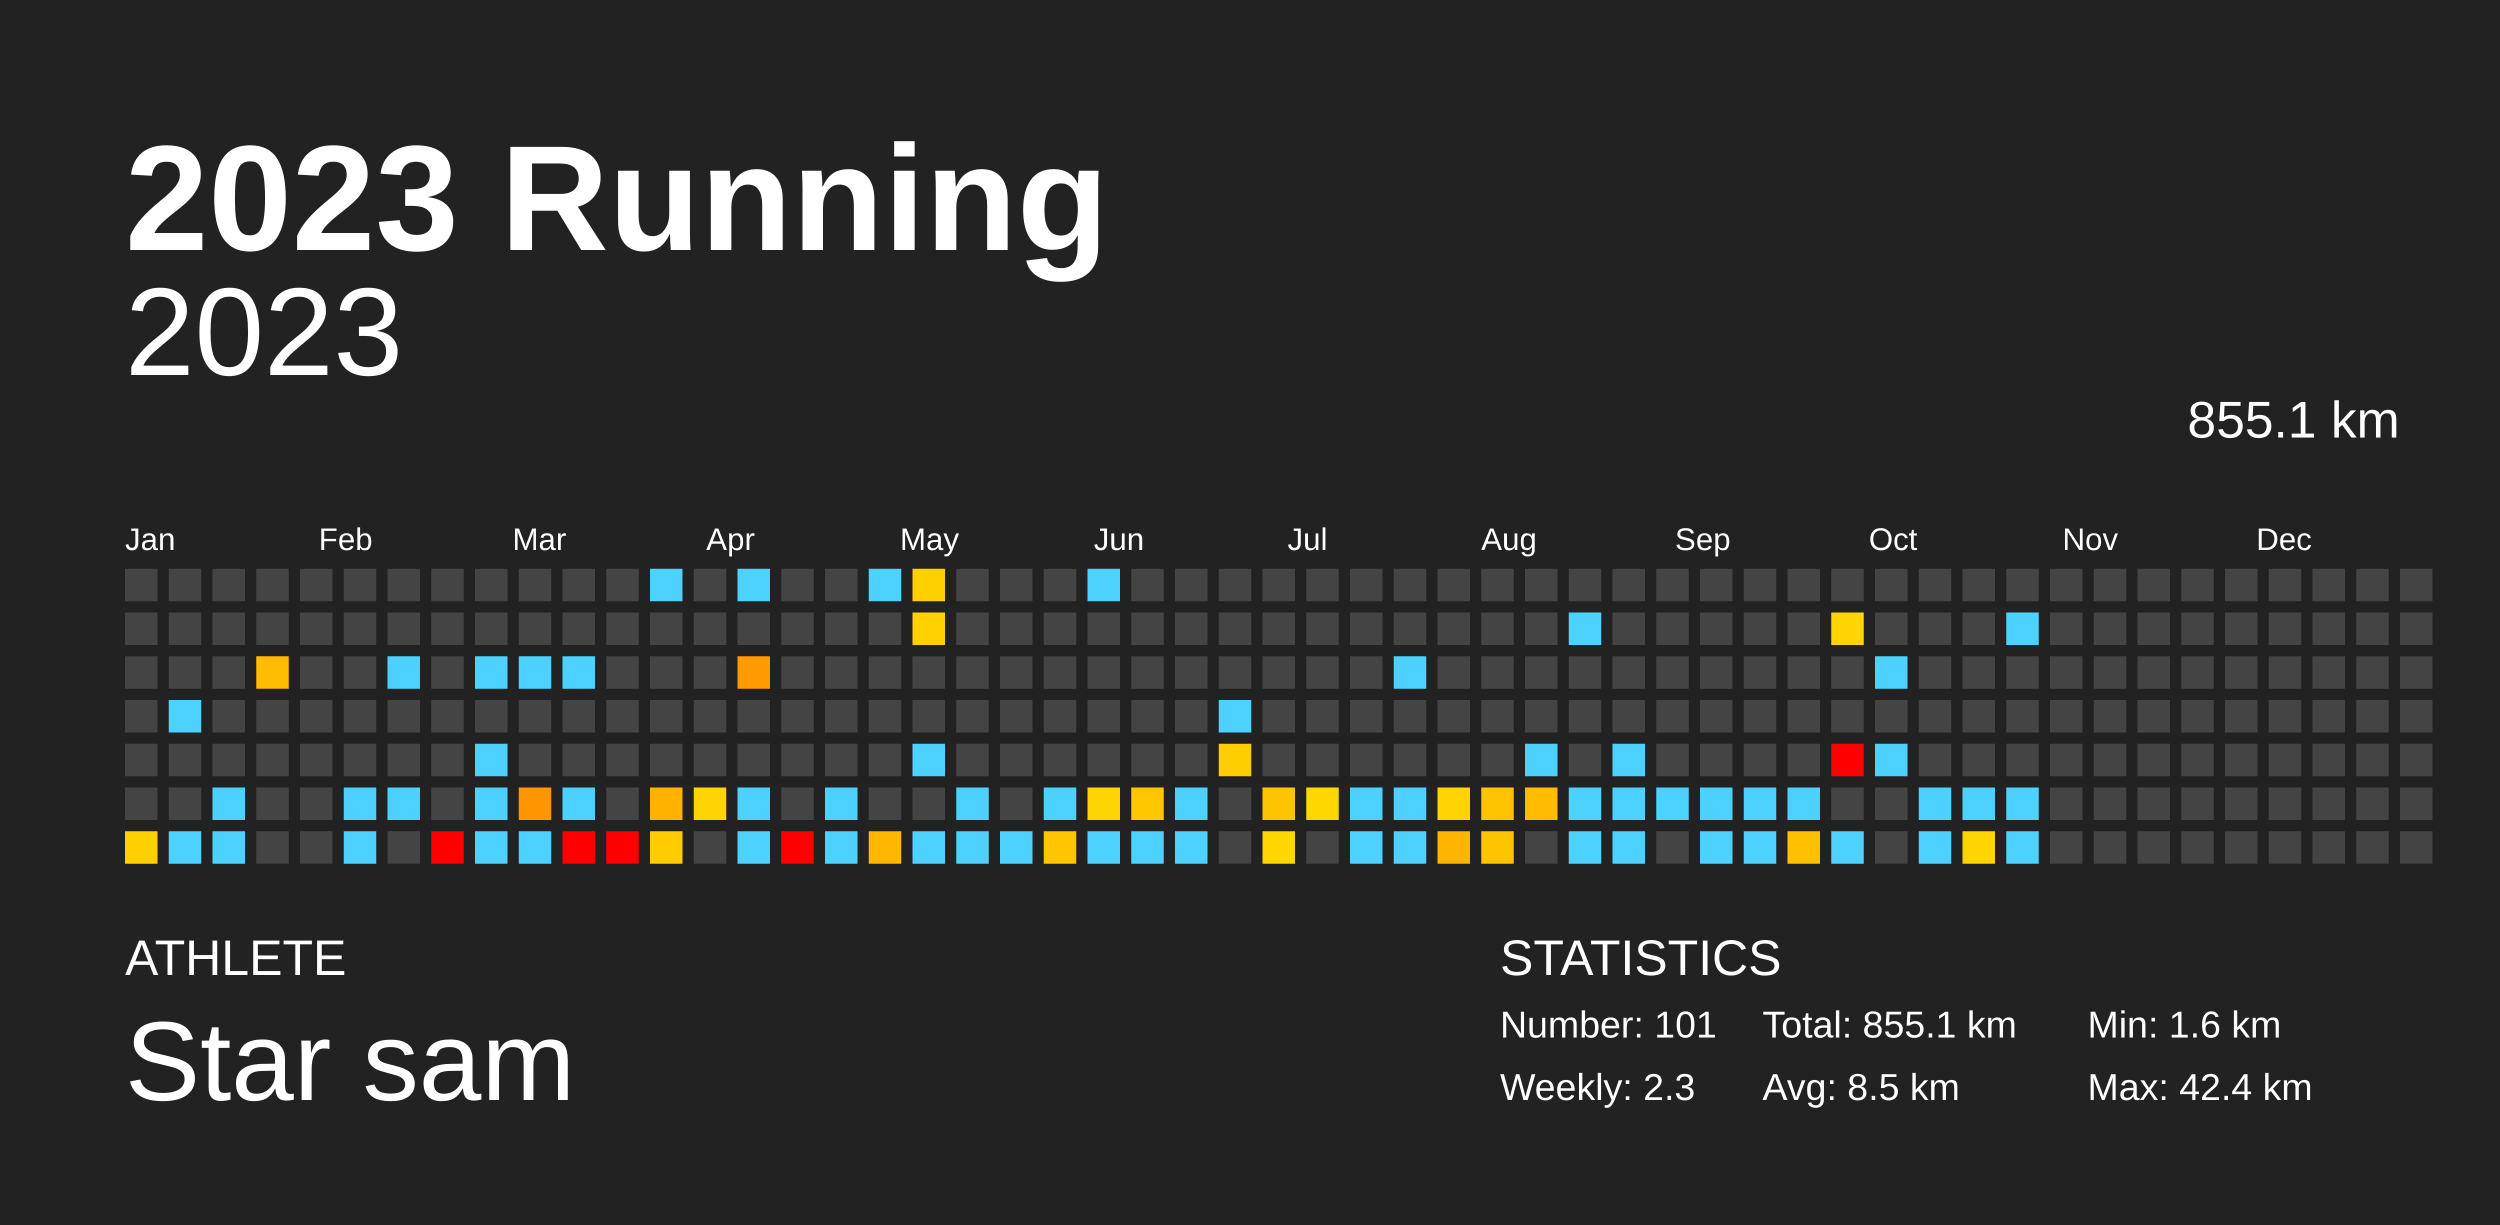
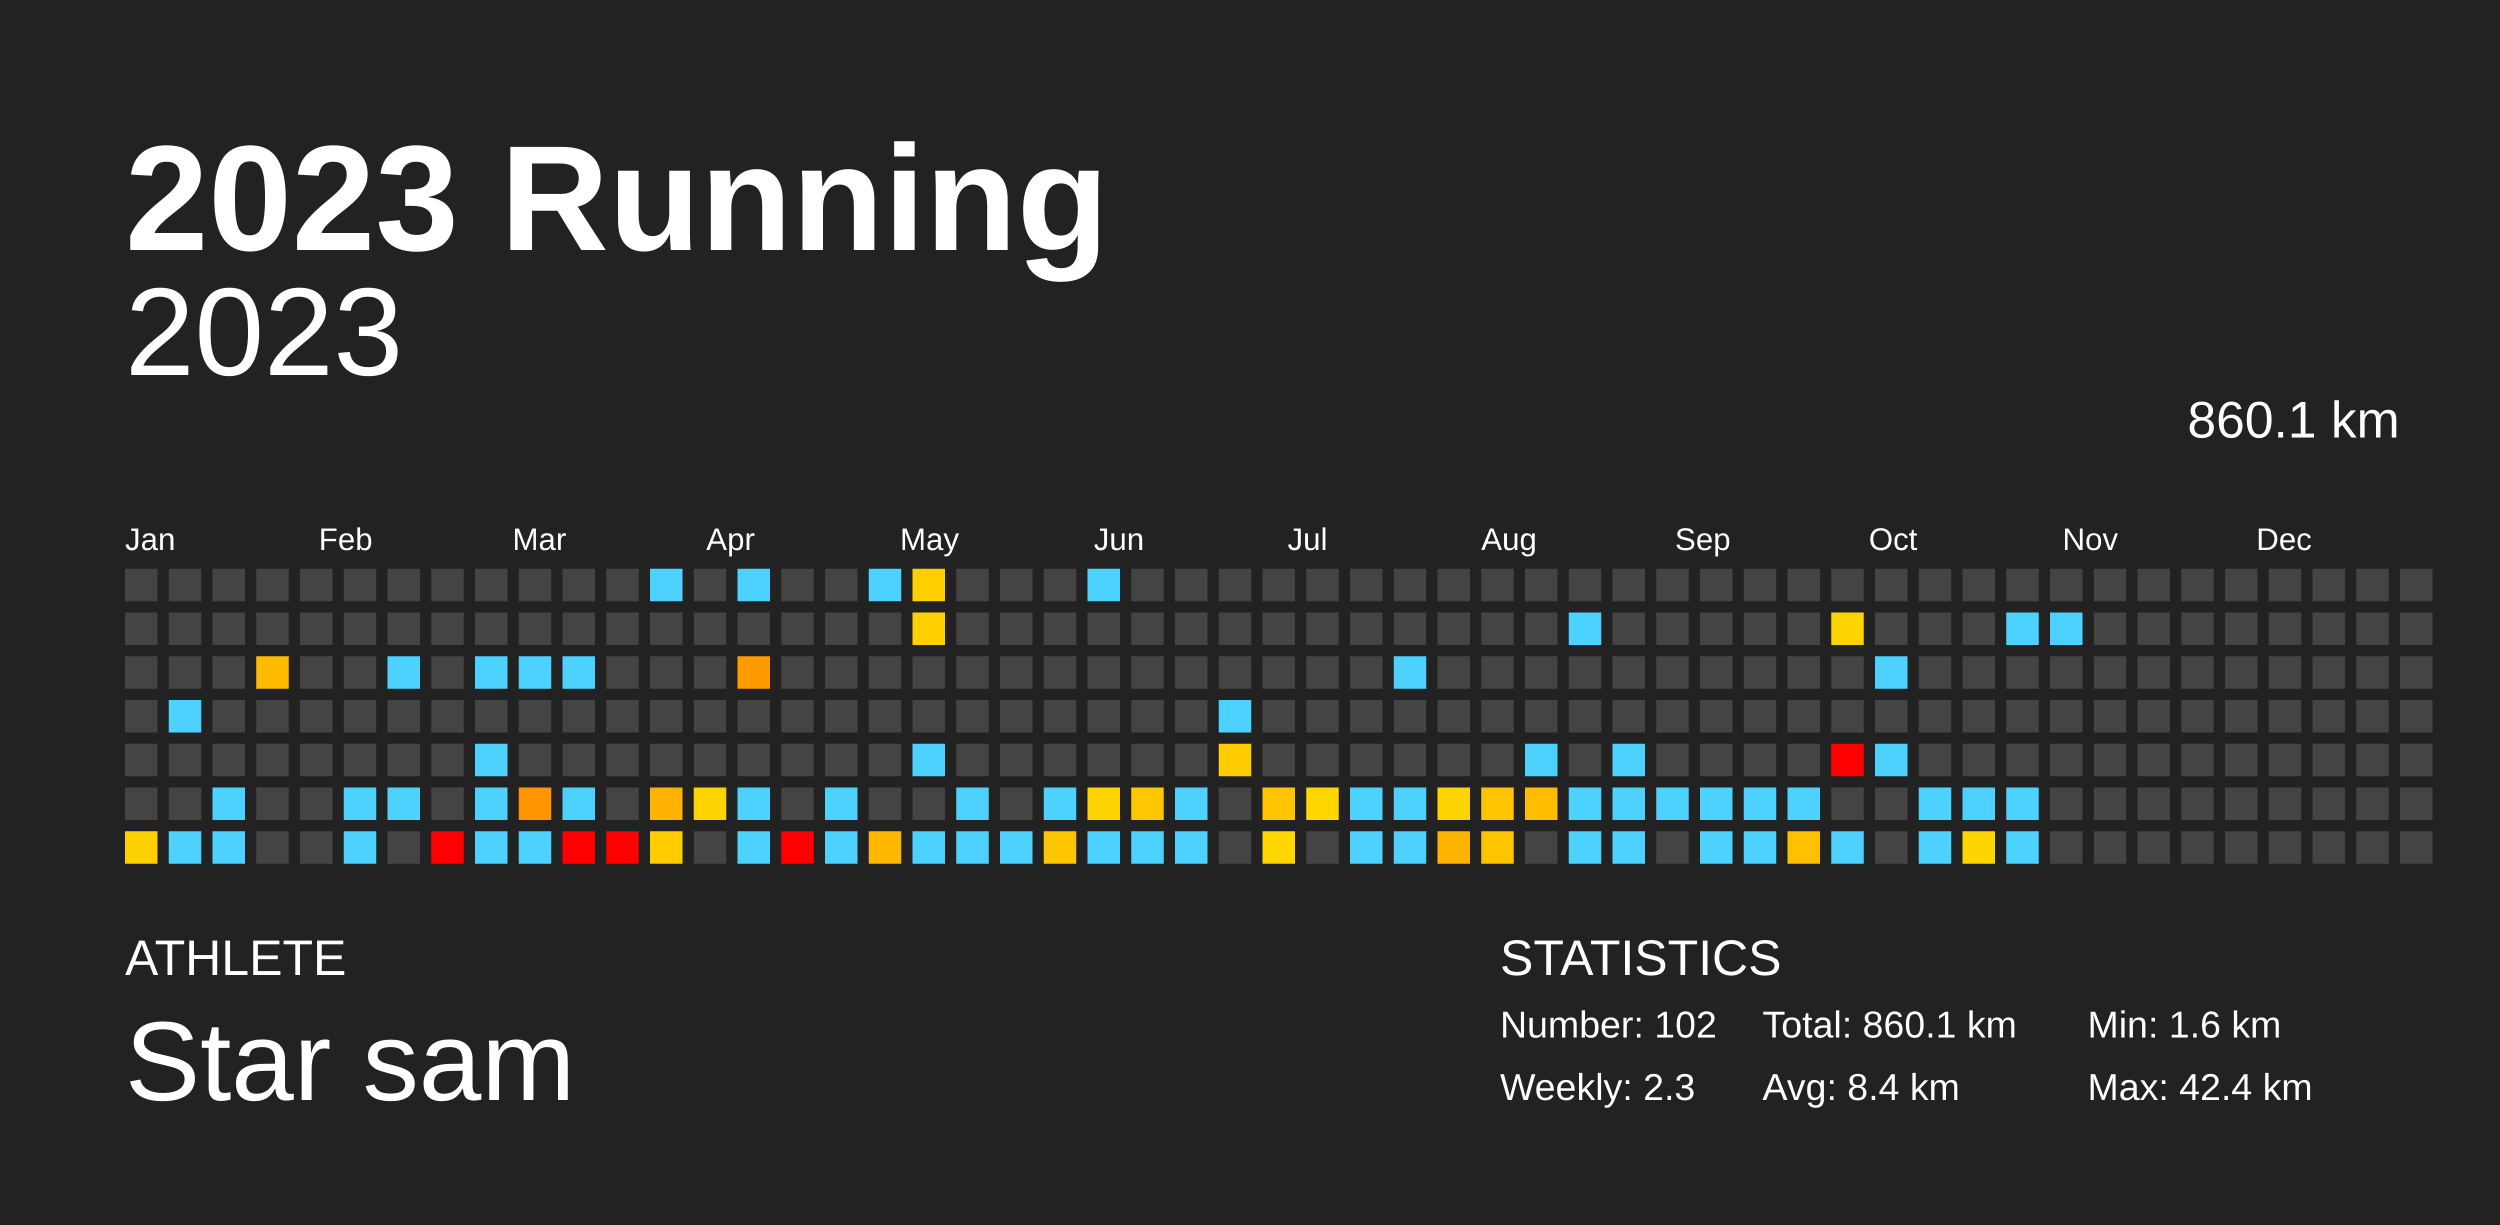
<svg xmlns="http://www.w3.org/2000/svg" baseProfile="full" height="98mm" version="1.1" viewBox="0,0,200,98" width="200mm">
  <defs />
  <rect fill="#222222" height="98" width="200" x="0" y="0" />
  <text fill="#FFFFFF" style="font-size:12px; font-family:Arial; font-weight:bold;" x="10" y="20">2023 Running</text>
  <text fill="#FFFFFF" style="font-size:4px; font-family:Arial" x="10" y="78">ATHLETE</text>
  <text fill="#FFFFFF" style="font-size:9px; font-family:Arial" x="10" y="88">Star sam</text>
  <text fill="#FFFFFF" style="font-size:4px; font-family:Arial" x="120" y="78">STATISTICS</text>
-   <text fill="#FFFFFF" style="font-size:3px; font-family:Arial" x="120" y="83">Number: 101</text>
+   <text fill="#FFFFFF" style="font-size:3px; font-family:Arial" x="120" y="83">Number: 102</text>
  <text fill="#FFFFFF" style="font-size:3px; font-family:Arial" x="120" y="88">Weekly: 2.3</text>
-   <text fill="#FFFFFF" style="font-size:3px; font-family:Arial" x="141" y="83">Total: 855.1 km</text>
-   <text fill="#FFFFFF" style="font-size:3px; font-family:Arial" x="141" y="88">Avg: 8.5 km</text>
+   <text fill="#FFFFFF" style="font-size:3px; font-family:Arial" x="141" y="83">Total: 860.1 km</text>
+   <text fill="#FFFFFF" style="font-size:3px; font-family:Arial" x="141" y="88">Avg: 8.4 km</text>
  <text fill="#FFFFFF" style="font-size:3px; font-family:Arial" x="167" y="83">Min: 1.6 km</text>
  <text fill="#FFFFFF" style="font-size:3px; font-family:Arial" x="167" y="88">Max: 42.4 km</text>
  <text alignment-baseline="hanging" fill="#FFFFFF" style="font-size:10.0px; font-family:Arial;" x="10" y="30">2023</text>
-   <text alignment-baseline="hanging" fill="#FFFFFF" style="font-size:4.125px; font-family:Arial;" x="175" y="35">855.1 km</text>
+   <text alignment-baseline="hanging" fill="#FFFFFF" style="font-size:4.125px; font-family:Arial;" x="175" y="35">860.1 km</text>
  <text fill="#FFFFFF" style="font-size:2.5px; font-family:Arial" x="10.0" y="44">Jan</text>
  <text fill="#FFFFFF" style="font-size:2.5px; font-family:Arial" x="25.5" y="44">Feb</text>
  <text fill="#FFFFFF" style="font-size:2.5px; font-family:Arial" x="41.0" y="44">Mar</text>
  <text fill="#FFFFFF" style="font-size:2.5px; font-family:Arial" x="56.5" y="44">Apr</text>
  <text fill="#FFFFFF" style="font-size:2.5px; font-family:Arial" x="72.0" y="44">May</text>
  <text fill="#FFFFFF" style="font-size:2.5px; font-family:Arial" x="87.5" y="44">Jun</text>
  <text fill="#FFFFFF" style="font-size:2.5px; font-family:Arial" x="103.0" y="44">Jul</text>
  <text fill="#FFFFFF" style="font-size:2.5px; font-family:Arial" x="118.5" y="44">Aug</text>
  <text fill="#FFFFFF" style="font-size:2.5px; font-family:Arial" x="134.0" y="44">Sep</text>
  <text fill="#FFFFFF" style="font-size:2.5px; font-family:Arial" x="149.5" y="44">Oct</text>
  <text fill="#FFFFFF" style="font-size:2.5px; font-family:Arial" x="165.0" y="44">Nov</text>
  <text fill="#FFFFFF" style="font-size:2.5px; font-family:Arial" x="180.5" y="44">Dec</text>
  <rect fill="#444444" height="2.6" width="2.6" x="10.0" y="45.5" />
  <rect fill="#444444" height="2.6" width="2.6" x="10.0" y="49.0" />
  <rect fill="#444444" height="2.6" width="2.6" x="10.0" y="52.5" />
  <rect fill="#444444" height="2.6" width="2.6" x="10.0" y="56.0" />
  <rect fill="#444444" height="2.6" width="2.6" x="10.0" y="59.5" />
  <rect fill="#444444" height="2.6" width="2.6" x="10.0" y="63.0" />
  <rect fill="#ffd000" height="2.6" width="2.6" x="10.0" y="66.5" />
  <rect fill="#444444" height="2.6" width="2.6" x="13.5" y="45.5" />
  <rect fill="#444444" height="2.6" width="2.6" x="13.5" y="49.0" />
  <rect fill="#444444" height="2.6" width="2.6" x="13.5" y="52.5" />
  <rect fill="#4dd2ff" height="2.6" width="2.6" x="13.5" y="56.0" />
  <rect fill="#444444" height="2.6" width="2.6" x="13.5" y="59.5" />
  <rect fill="#444444" height="2.6" width="2.6" x="13.5" y="63.0" />
  <rect fill="#4dd2ff" height="2.6" width="2.6" x="13.5" y="66.5" />
  <rect fill="#444444" height="2.6" width="2.6" x="17.0" y="45.5" />
  <rect fill="#444444" height="2.6" width="2.6" x="17.0" y="49.0" />
  <rect fill="#444444" height="2.6" width="2.6" x="17.0" y="52.5" />
  <rect fill="#444444" height="2.6" width="2.6" x="17.0" y="56.0" />
  <rect fill="#444444" height="2.6" width="2.6" x="17.0" y="59.5" />
  <rect fill="#4dd2ff" height="2.6" width="2.6" x="17.0" y="63.0" />
  <rect fill="#4dd2ff" height="2.6" width="2.6" x="17.0" y="66.5" />
  <rect fill="#444444" height="2.6" width="2.6" x="20.5" y="45.5" />
  <rect fill="#444444" height="2.6" width="2.6" x="20.5" y="49.0" />
  <rect fill="#ffbb00" height="2.6" width="2.6" x="20.5" y="52.5" />
  <rect fill="#444444" height="2.6" width="2.6" x="20.5" y="56.0" />
  <rect fill="#444444" height="2.6" width="2.6" x="20.5" y="59.5" />
  <rect fill="#444444" height="2.6" width="2.6" x="20.5" y="63.0" />
  <rect fill="#444444" height="2.6" width="2.6" x="20.5" y="66.5" />
  <rect fill="#444444" height="2.6" width="2.6" x="24.0" y="45.5" />
  <rect fill="#444444" height="2.6" width="2.6" x="24.0" y="49.0" />
  <rect fill="#444444" height="2.6" width="2.6" x="24.0" y="52.5" />
  <rect fill="#444444" height="2.6" width="2.6" x="24.0" y="56.0" />
  <rect fill="#444444" height="2.6" width="2.6" x="24.0" y="59.5" />
  <rect fill="#444444" height="2.6" width="2.6" x="24.0" y="63.0" />
  <rect fill="#444444" height="2.6" width="2.6" x="24.0" y="66.5" />
  <rect fill="#444444" height="2.6" width="2.6" x="27.5" y="45.5" />
  <rect fill="#444444" height="2.6" width="2.6" x="27.5" y="49.0" />
  <rect fill="#444444" height="2.6" width="2.6" x="27.5" y="52.5" />
  <rect fill="#444444" height="2.6" width="2.6" x="27.5" y="56.0" />
  <rect fill="#444444" height="2.6" width="2.6" x="27.5" y="59.5" />
  <rect fill="#4dd2ff" height="2.6" width="2.6" x="27.5" y="63.0" />
  <rect fill="#4dd2ff" height="2.6" width="2.6" x="27.5" y="66.5" />
  <rect fill="#444444" height="2.6" width="2.6" x="31.0" y="45.5" />
  <rect fill="#444444" height="2.6" width="2.6" x="31.0" y="49.0" />
  <rect fill="#4dd2ff" height="2.6" width="2.6" x="31.0" y="52.5" />
  <rect fill="#444444" height="2.6" width="2.6" x="31.0" y="56.0" />
  <rect fill="#444444" height="2.6" width="2.6" x="31.0" y="59.5" />
  <rect fill="#4dd2ff" height="2.6" width="2.6" x="31.0" y="63.0" />
  <rect fill="#444444" height="2.6" width="2.6" x="31.0" y="66.5" />
  <rect fill="#444444" height="2.6" width="2.6" x="34.5" y="45.5" />
  <rect fill="#444444" height="2.6" width="2.6" x="34.5" y="49.0" />
  <rect fill="#444444" height="2.6" width="2.6" x="34.5" y="52.5" />
  <rect fill="#444444" height="2.6" width="2.6" x="34.5" y="56.0" />
  <rect fill="#444444" height="2.6" width="2.6" x="34.5" y="59.5" />
  <rect fill="#444444" height="2.6" width="2.6" x="34.5" y="63.0" />
  <rect fill="red" height="2.6" width="2.6" x="34.5" y="66.5" />
  <rect fill="#444444" height="2.6" width="2.6" x="38.0" y="45.5" />
  <rect fill="#444444" height="2.6" width="2.6" x="38.0" y="49.0" />
  <rect fill="#4dd2ff" height="2.6" width="2.6" x="38.0" y="52.5" />
  <rect fill="#444444" height="2.6" width="2.6" x="38.0" y="56.0" />
  <rect fill="#4dd2ff" height="2.6" width="2.6" x="38.0" y="59.5" />
  <rect fill="#4dd2ff" height="2.6" width="2.6" x="38.0" y="63.0" />
  <rect fill="#4dd2ff" height="2.6" width="2.6" x="38.0" y="66.5" />
  <rect fill="#444444" height="2.6" width="2.6" x="41.5" y="45.5" />
  <rect fill="#444444" height="2.6" width="2.6" x="41.5" y="49.0" />
  <rect fill="#4dd2ff" height="2.6" width="2.6" x="41.5" y="52.5" />
  <rect fill="#444444" height="2.6" width="2.6" x="41.5" y="56.0" />
  <rect fill="#444444" height="2.6" width="2.6" x="41.5" y="59.5" />
  <rect fill="#ff9500" height="2.6" width="2.6" x="41.5" y="63.0" />
  <rect fill="#4dd2ff" height="2.6" width="2.6" x="41.5" y="66.5" />
  <rect fill="#444444" height="2.6" width="2.6" x="45.0" y="45.5" />
  <rect fill="#444444" height="2.6" width="2.6" x="45.0" y="49.0" />
  <rect fill="#4dd2ff" height="2.6" width="2.6" x="45.0" y="52.5" />
  <rect fill="#444444" height="2.6" width="2.6" x="45.0" y="56.0" />
  <rect fill="#444444" height="2.6" width="2.6" x="45.0" y="59.5" />
  <rect fill="#4dd2ff" height="2.6" width="2.6" x="45.0" y="63.0" />
  <rect fill="red" height="2.6" width="2.6" x="45.0" y="66.5" />
  <rect fill="#444444" height="2.6" width="2.6" x="48.5" y="45.5" />
  <rect fill="#444444" height="2.6" width="2.6" x="48.5" y="49.0" />
  <rect fill="#444444" height="2.6" width="2.6" x="48.5" y="52.5" />
  <rect fill="#444444" height="2.6" width="2.6" x="48.5" y="56.0" />
  <rect fill="#444444" height="2.6" width="2.6" x="48.5" y="59.5" />
  <rect fill="#444444" height="2.6" width="2.6" x="48.5" y="63.0" />
  <rect fill="red" height="2.6" width="2.6" x="48.5" y="66.5" />
  <rect fill="#4dd2ff" height="2.6" width="2.6" x="52.0" y="45.5" />
  <rect fill="#444444" height="2.6" width="2.6" x="52.0" y="49.0" />
  <rect fill="#444444" height="2.6" width="2.6" x="52.0" y="52.5" />
  <rect fill="#444444" height="2.6" width="2.6" x="52.0" y="56.0" />
  <rect fill="#444444" height="2.6" width="2.6" x="52.0" y="59.5" />
  <rect fill="#ffb200" height="2.6" width="2.6" x="52.0" y="63.0" />
  <rect fill="#ffcc00" height="2.6" width="2.6" x="52.0" y="66.5" />
  <rect fill="#444444" height="2.6" width="2.6" x="55.5" y="45.5" />
  <rect fill="#444444" height="2.6" width="2.6" x="55.5" y="49.0" />
  <rect fill="#444444" height="2.6" width="2.6" x="55.5" y="52.5" />
  <rect fill="#444444" height="2.6" width="2.6" x="55.5" y="56.0" />
  <rect fill="#444444" height="2.6" width="2.6" x="55.5" y="59.5" />
  <rect fill="#ffd400" height="2.6" width="2.6" x="55.5" y="63.0" />
  <rect fill="#444444" height="2.6" width="2.6" x="55.5" y="66.5" />
  <rect fill="#4dd2ff" height="2.6" width="2.6" x="59.0" y="45.5" />
  <rect fill="#444444" height="2.6" width="2.6" x="59.0" y="49.0" />
  <rect fill="#ff9a00" height="2.6" width="2.6" x="59.0" y="52.5" />
  <rect fill="#444444" height="2.6" width="2.6" x="59.0" y="56.0" />
  <rect fill="#444444" height="2.6" width="2.6" x="59.0" y="59.5" />
  <rect fill="#4dd2ff" height="2.6" width="2.6" x="59.0" y="63.0" />
  <rect fill="#4dd2ff" height="2.6" width="2.6" x="59.0" y="66.5" />
  <rect fill="#444444" height="2.6" width="2.6" x="62.5" y="45.5" />
  <rect fill="#444444" height="2.6" width="2.6" x="62.5" y="49.0" />
  <rect fill="#444444" height="2.6" width="2.6" x="62.5" y="52.5" />
  <rect fill="#444444" height="2.6" width="2.6" x="62.5" y="56.0" />
  <rect fill="#444444" height="2.6" width="2.6" x="62.5" y="59.5" />
  <rect fill="#444444" height="2.6" width="2.6" x="62.5" y="63.0" />
  <rect fill="red" height="2.6" width="2.6" x="62.5" y="66.5" />
  <rect fill="#444444" height="2.6" width="2.6" x="66.0" y="45.5" />
  <rect fill="#444444" height="2.6" width="2.6" x="66.0" y="49.0" />
  <rect fill="#444444" height="2.6" width="2.6" x="66.0" y="52.5" />
  <rect fill="#444444" height="2.6" width="2.6" x="66.0" y="56.0" />
  <rect fill="#444444" height="2.6" width="2.6" x="66.0" y="59.5" />
  <rect fill="#4dd2ff" height="2.6" width="2.6" x="66.0" y="63.0" />
  <rect fill="#4dd2ff" height="2.6" width="2.6" x="66.0" y="66.5" />
  <rect fill="#4dd2ff" height="2.6" width="2.6" x="69.5" y="45.5" />
  <rect fill="#444444" height="2.6" width="2.6" x="69.5" y="49.0" />
  <rect fill="#444444" height="2.6" width="2.6" x="69.5" y="52.5" />
  <rect fill="#444444" height="2.6" width="2.6" x="69.5" y="56.0" />
  <rect fill="#444444" height="2.6" width="2.6" x="69.5" y="59.5" />
  <rect fill="#444444" height="2.6" width="2.6" x="69.5" y="63.0" />
  <rect fill="#ffb700" height="2.6" width="2.6" x="69.5" y="66.5" />
  <rect fill="#ffd000" height="2.6" width="2.6" x="73.0" y="45.5" />
  <rect fill="#ffd100" height="2.6" width="2.6" x="73.0" y="49.0" />
  <rect fill="#444444" height="2.6" width="2.6" x="73.0" y="52.5" />
  <rect fill="#444444" height="2.6" width="2.6" x="73.0" y="56.0" />
  <rect fill="#4dd2ff" height="2.6" width="2.6" x="73.0" y="59.5" />
  <rect fill="#444444" height="2.6" width="2.6" x="73.0" y="63.0" />
  <rect fill="#4dd2ff" height="2.6" width="2.6" x="73.0" y="66.5" />
  <rect fill="#444444" height="2.6" width="2.6" x="76.5" y="45.5" />
  <rect fill="#444444" height="2.6" width="2.6" x="76.5" y="49.0" />
  <rect fill="#444444" height="2.6" width="2.6" x="76.5" y="52.5" />
  <rect fill="#444444" height="2.6" width="2.6" x="76.5" y="56.0" />
  <rect fill="#444444" height="2.6" width="2.6" x="76.5" y="59.5" />
  <rect fill="#4dd2ff" height="2.6" width="2.6" x="76.5" y="63.0" />
  <rect fill="#4dd2ff" height="2.6" width="2.6" x="76.5" y="66.5" />
  <rect fill="#444444" height="2.6" width="2.6" x="80.0" y="45.5" />
  <rect fill="#444444" height="2.6" width="2.6" x="80.0" y="49.0" />
  <rect fill="#444444" height="2.6" width="2.6" x="80.0" y="52.5" />
  <rect fill="#444444" height="2.6" width="2.6" x="80.0" y="56.0" />
  <rect fill="#444444" height="2.6" width="2.6" x="80.0" y="59.5" />
  <rect fill="#444444" height="2.6" width="2.6" x="80.0" y="63.0" />
  <rect fill="#4dd2ff" height="2.6" width="2.6" x="80.0" y="66.5" />
  <rect fill="#444444" height="2.6" width="2.6" x="83.5" y="45.5" />
  <rect fill="#444444" height="2.6" width="2.6" x="83.5" y="49.0" />
  <rect fill="#444444" height="2.6" width="2.6" x="83.5" y="52.5" />
  <rect fill="#444444" height="2.6" width="2.6" x="83.5" y="56.0" />
  <rect fill="#444444" height="2.6" width="2.6" x="83.5" y="59.5" />
  <rect fill="#4dd2ff" height="2.6" width="2.6" x="83.5" y="63.0" />
  <rect fill="#ffc600" height="2.6" width="2.6" x="83.5" y="66.5" />
  <rect fill="#4dd2ff" height="2.6" width="2.6" x="87.0" y="45.5" />
  <rect fill="#444444" height="2.6" width="2.6" x="87.0" y="49.0" />
  <rect fill="#444444" height="2.6" width="2.6" x="87.0" y="52.5" />
  <rect fill="#444444" height="2.6" width="2.6" x="87.0" y="56.0" />
  <rect fill="#444444" height="2.6" width="2.6" x="87.0" y="59.5" />
  <rect fill="#ffd400" height="2.6" width="2.6" x="87.0" y="63.0" />
  <rect fill="#4dd2ff" height="2.6" width="2.6" x="87.0" y="66.5" />
  <rect fill="#444444" height="2.6" width="2.6" x="90.5" y="45.5" />
  <rect fill="#444444" height="2.6" width="2.6" x="90.5" y="49.0" />
  <rect fill="#444444" height="2.6" width="2.6" x="90.5" y="52.5" />
  <rect fill="#444444" height="2.6" width="2.6" x="90.5" y="56.0" />
  <rect fill="#444444" height="2.6" width="2.6" x="90.5" y="59.5" />
  <rect fill="#ffc700" height="2.6" width="2.6" x="90.5" y="63.0" />
  <rect fill="#4dd2ff" height="2.6" width="2.6" x="90.5" y="66.5" />
  <rect fill="#444444" height="2.6" width="2.6" x="94.0" y="45.5" />
  <rect fill="#444444" height="2.6" width="2.6" x="94.0" y="49.0" />
  <rect fill="#444444" height="2.6" width="2.6" x="94.0" y="52.5" />
  <rect fill="#444444" height="2.6" width="2.6" x="94.0" y="56.0" />
  <rect fill="#444444" height="2.6" width="2.6" x="94.0" y="59.5" />
  <rect fill="#4dd2ff" height="2.6" width="2.6" x="94.0" y="63.0" />
  <rect fill="#4dd2ff" height="2.6" width="2.6" x="94.0" y="66.5" />
  <rect fill="#444444" height="2.6" width="2.6" x="97.5" y="45.5" />
  <rect fill="#444444" height="2.6" width="2.6" x="97.5" y="49.0" />
  <rect fill="#444444" height="2.6" width="2.6" x="97.5" y="52.5" />
  <rect fill="#4dd2ff" height="2.6" width="2.6" x="97.5" y="56.0" />
  <rect fill="#ffcd00" height="2.6" width="2.6" x="97.5" y="59.5" />
  <rect fill="#444444" height="2.6" width="2.6" x="97.5" y="63.0" />
  <rect fill="#444444" height="2.6" width="2.6" x="97.5" y="66.5" />
  <rect fill="#444444" height="2.6" width="2.6" x="101.0" y="45.5" />
  <rect fill="#444444" height="2.6" width="2.6" x="101.0" y="49.0" />
  <rect fill="#444444" height="2.6" width="2.6" x="101.0" y="52.5" />
  <rect fill="#444444" height="2.6" width="2.6" x="101.0" y="56.0" />
  <rect fill="#444444" height="2.6" width="2.6" x="101.0" y="59.5" />
  <rect fill="#ffc400" height="2.6" width="2.6" x="101.0" y="63.0" />
  <rect fill="#ffd600" height="2.6" width="2.6" x="101.0" y="66.5" />
  <rect fill="#444444" height="2.6" width="2.6" x="104.5" y="45.5" />
  <rect fill="#444444" height="2.6" width="2.6" x="104.5" y="49.0" />
  <rect fill="#444444" height="2.6" width="2.6" x="104.5" y="52.5" />
  <rect fill="#444444" height="2.6" width="2.6" x="104.5" y="56.0" />
  <rect fill="#444444" height="2.6" width="2.6" x="104.5" y="59.5" />
  <rect fill="#ffd600" height="2.6" width="2.6" x="104.5" y="63.0" />
  <rect fill="#444444" height="2.6" width="2.6" x="104.5" y="66.5" />
  <rect fill="#444444" height="2.6" width="2.6" x="108.0" y="45.5" />
  <rect fill="#444444" height="2.6" width="2.6" x="108.0" y="49.0" />
  <rect fill="#444444" height="2.6" width="2.6" x="108.0" y="52.5" />
  <rect fill="#444444" height="2.6" width="2.6" x="108.0" y="56.0" />
  <rect fill="#444444" height="2.6" width="2.6" x="108.0" y="59.5" />
  <rect fill="#4dd2ff" height="2.6" width="2.6" x="108.0" y="63.0" />
  <rect fill="#4dd2ff" height="2.6" width="2.6" x="108.0" y="66.5" />
  <rect fill="#444444" height="2.6" width="2.6" x="111.5" y="45.5" />
  <rect fill="#444444" height="2.6" width="2.6" x="111.5" y="49.0" />
  <rect fill="#4dd2ff" height="2.6" width="2.6" x="111.5" y="52.5" />
  <rect fill="#444444" height="2.6" width="2.6" x="111.5" y="56.0" />
  <rect fill="#444444" height="2.6" width="2.6" x="111.5" y="59.5" />
  <rect fill="#4dd2ff" height="2.6" width="2.6" x="111.5" y="63.0" />
  <rect fill="#4dd2ff" height="2.6" width="2.6" x="111.5" y="66.5" />
  <rect fill="#444444" height="2.6" width="2.6" x="115.0" y="45.5" />
  <rect fill="#444444" height="2.6" width="2.6" x="115.0" y="49.0" />
  <rect fill="#444444" height="2.6" width="2.6" x="115.0" y="52.5" />
  <rect fill="#444444" height="2.6" width="2.6" x="115.0" y="56.0" />
  <rect fill="#444444" height="2.6" width="2.6" x="115.0" y="59.5" />
  <rect fill="#ffd400" height="2.6" width="2.6" x="115.0" y="63.0" />
  <rect fill="#ffb400" height="2.6" width="2.6" x="115.0" y="66.5" />
  <rect fill="#444444" height="2.6" width="2.6" x="118.5" y="45.5" />
  <rect fill="#444444" height="2.6" width="2.6" x="118.5" y="49.0" />
  <rect fill="#444444" height="2.6" width="2.6" x="118.5" y="52.5" />
  <rect fill="#444444" height="2.6" width="2.6" x="118.5" y="56.0" />
  <rect fill="#444444" height="2.6" width="2.6" x="118.5" y="59.5" />
  <rect fill="#ffc300" height="2.6" width="2.6" x="118.5" y="63.0" />
  <rect fill="#ffc400" height="2.6" width="2.6" x="118.5" y="66.5" />
  <rect fill="#444444" height="2.6" width="2.6" x="122.0" y="45.5" />
  <rect fill="#444444" height="2.6" width="2.6" x="122.0" y="49.0" />
  <rect fill="#444444" height="2.6" width="2.6" x="122.0" y="52.5" />
  <rect fill="#444444" height="2.6" width="2.6" x="122.0" y="56.0" />
  <rect fill="#4dd2ff" height="2.6" width="2.6" x="122.0" y="59.5" />
  <rect fill="#ffbc00" height="2.6" width="2.6" x="122.0" y="63.0" />
  <rect fill="#444444" height="2.6" width="2.6" x="122.0" y="66.5" />
  <rect fill="#444444" height="2.6" width="2.6" x="125.5" y="45.5" />
  <rect fill="#4dd2ff" height="2.6" width="2.6" x="125.5" y="49.0" />
  <rect fill="#444444" height="2.6" width="2.6" x="125.5" y="52.5" />
  <rect fill="#444444" height="2.6" width="2.6" x="125.5" y="56.0" />
  <rect fill="#444444" height="2.6" width="2.6" x="125.5" y="59.5" />
  <rect fill="#4dd2ff" height="2.6" width="2.6" x="125.5" y="63.0" />
  <rect fill="#4dd2ff" height="2.6" width="2.6" x="125.5" y="66.5" />
  <rect fill="#444444" height="2.6" width="2.6" x="129.0" y="45.5" />
  <rect fill="#444444" height="2.6" width="2.6" x="129.0" y="49.0" />
  <rect fill="#444444" height="2.6" width="2.6" x="129.0" y="52.5" />
  <rect fill="#444444" height="2.6" width="2.6" x="129.0" y="56.0" />
  <rect fill="#4dd2ff" height="2.6" width="2.6" x="129.0" y="59.5" />
  <rect fill="#4dd2ff" height="2.6" width="2.6" x="129.0" y="63.0" />
  <rect fill="#4dd2ff" height="2.6" width="2.6" x="129.0" y="66.5" />
  <rect fill="#444444" height="2.6" width="2.6" x="132.5" y="45.5" />
  <rect fill="#444444" height="2.6" width="2.6" x="132.5" y="49.0" />
  <rect fill="#444444" height="2.6" width="2.6" x="132.5" y="52.5" />
  <rect fill="#444444" height="2.6" width="2.6" x="132.5" y="56.0" />
  <rect fill="#444444" height="2.6" width="2.6" x="132.5" y="59.5" />
  <rect fill="#4dd2ff" height="2.6" width="2.6" x="132.5" y="63.0" />
  <rect fill="#444444" height="2.6" width="2.6" x="132.5" y="66.5" />
  <rect fill="#444444" height="2.6" width="2.6" x="136.0" y="45.5" />
  <rect fill="#444444" height="2.6" width="2.6" x="136.0" y="49.0" />
  <rect fill="#444444" height="2.6" width="2.6" x="136.0" y="52.5" />
  <rect fill="#444444" height="2.6" width="2.6" x="136.0" y="56.0" />
  <rect fill="#444444" height="2.6" width="2.6" x="136.0" y="59.5" />
  <rect fill="#4dd2ff" height="2.6" width="2.6" x="136.0" y="63.0" />
  <rect fill="#4dd2ff" height="2.6" width="2.6" x="136.0" y="66.5" />
  <rect fill="#444444" height="2.6" width="2.6" x="139.5" y="45.5" />
  <rect fill="#444444" height="2.6" width="2.6" x="139.5" y="49.0" />
  <rect fill="#444444" height="2.6" width="2.6" x="139.5" y="52.5" />
  <rect fill="#444444" height="2.6" width="2.6" x="139.5" y="56.0" />
  <rect fill="#444444" height="2.6" width="2.6" x="139.5" y="59.5" />
  <rect fill="#4dd2ff" height="2.6" width="2.6" x="139.5" y="63.0" />
  <rect fill="#4dd2ff" height="2.6" width="2.6" x="139.5" y="66.5" />
  <rect fill="#444444" height="2.6" width="2.6" x="143.0" y="45.5" />
  <rect fill="#444444" height="2.6" width="2.6" x="143.0" y="49.0" />
  <rect fill="#444444" height="2.6" width="2.6" x="143.0" y="52.5" />
  <rect fill="#444444" height="2.6" width="2.6" x="143.0" y="56.0" />
  <rect fill="#444444" height="2.6" width="2.6" x="143.0" y="59.5" />
  <rect fill="#4dd2ff" height="2.6" width="2.6" x="143.0" y="63.0" />
  <rect fill="#ffc000" height="2.6" width="2.6" x="143.0" y="66.5" />
  <rect fill="#444444" height="2.6" width="2.6" x="146.5" y="45.5" />
  <rect fill="#ffd500" height="2.6" width="2.6" x="146.5" y="49.0" />
  <rect fill="#444444" height="2.6" width="2.6" x="146.5" y="52.5" />
  <rect fill="#444444" height="2.6" width="2.6" x="146.5" y="56.0" />
  <rect fill="red" height="2.6" width="2.6" x="146.5" y="59.5" />
  <rect fill="#444444" height="2.6" width="2.6" x="146.5" y="63.0" />
  <rect fill="#4dd2ff" height="2.6" width="2.6" x="146.5" y="66.5" />
  <rect fill="#444444" height="2.6" width="2.6" x="150.0" y="45.5" />
  <rect fill="#444444" height="2.6" width="2.6" x="150.0" y="49.0" />
  <rect fill="#4dd2ff" height="2.6" width="2.6" x="150.0" y="52.5" />
  <rect fill="#444444" height="2.6" width="2.6" x="150.0" y="56.0" />
  <rect fill="#4dd2ff" height="2.6" width="2.6" x="150.0" y="59.5" />
  <rect fill="#444444" height="2.6" width="2.6" x="150.0" y="63.0" />
  <rect fill="#444444" height="2.6" width="2.6" x="150.0" y="66.5" />
  <rect fill="#444444" height="2.6" width="2.6" x="153.5" y="45.5" />
  <rect fill="#444444" height="2.6" width="2.6" x="153.5" y="49.0" />
  <rect fill="#444444" height="2.6" width="2.6" x="153.5" y="52.5" />
  <rect fill="#444444" height="2.6" width="2.6" x="153.5" y="56.0" />
  <rect fill="#444444" height="2.6" width="2.6" x="153.5" y="59.5" />
  <rect fill="#4dd2ff" height="2.6" width="2.6" x="153.5" y="63.0" />
  <rect fill="#4dd2ff" height="2.6" width="2.6" x="153.5" y="66.5" />
  <rect fill="#444444" height="2.6" width="2.6" x="157.0" y="45.5" />
  <rect fill="#444444" height="2.6" width="2.6" x="157.0" y="49.0" />
  <rect fill="#444444" height="2.6" width="2.6" x="157.0" y="52.5" />
  <rect fill="#444444" height="2.6" width="2.6" x="157.0" y="56.0" />
  <rect fill="#444444" height="2.6" width="2.6" x="157.0" y="59.5" />
  <rect fill="#4dd2ff" height="2.6" width="2.6" x="157.0" y="63.0" />
  <rect fill="#ffd500" height="2.6" width="2.6" x="157.0" y="66.5" />
  <rect fill="#444444" height="2.6" width="2.6" x="160.5" y="45.5" />
  <rect fill="#4dd2ff" height="2.6" width="2.6" x="160.5" y="49.0" />
  <rect fill="#444444" height="2.6" width="2.6" x="160.5" y="52.5" />
  <rect fill="#444444" height="2.6" width="2.6" x="160.5" y="56.0" />
  <rect fill="#444444" height="2.6" width="2.6" x="160.5" y="59.5" />
  <rect fill="#4dd2ff" height="2.6" width="2.6" x="160.5" y="63.0" />
  <rect fill="#4dd2ff" height="2.6" width="2.6" x="160.5" y="66.5" />
  <rect fill="#444444" height="2.6" width="2.6" x="164.0" y="45.5" />
-   <rect fill="#444444" height="2.6" width="2.6" x="164.0" y="49.0" />
+   <rect fill="#4dd2ff" height="2.6" width="2.6" x="164.0" y="49.0" />
  <rect fill="#444444" height="2.6" width="2.6" x="164.0" y="52.5" />
  <rect fill="#444444" height="2.6" width="2.6" x="164.0" y="56.0" />
  <rect fill="#444444" height="2.6" width="2.6" x="164.0" y="59.5" />
  <rect fill="#444444" height="2.6" width="2.6" x="164.0" y="63.0" />
  <rect fill="#444444" height="2.6" width="2.6" x="164.0" y="66.5" />
  <rect fill="#444444" height="2.6" width="2.6" x="167.5" y="45.5" />
  <rect fill="#444444" height="2.6" width="2.6" x="167.5" y="49.0" />
  <rect fill="#444444" height="2.6" width="2.6" x="167.5" y="52.5" />
  <rect fill="#444444" height="2.6" width="2.6" x="167.5" y="56.0" />
  <rect fill="#444444" height="2.6" width="2.6" x="167.5" y="59.5" />
  <rect fill="#444444" height="2.6" width="2.6" x="167.5" y="63.0" />
  <rect fill="#444444" height="2.6" width="2.6" x="167.5" y="66.5" />
  <rect fill="#444444" height="2.6" width="2.6" x="171.0" y="45.5" />
  <rect fill="#444444" height="2.6" width="2.6" x="171.0" y="49.0" />
  <rect fill="#444444" height="2.6" width="2.6" x="171.0" y="52.5" />
  <rect fill="#444444" height="2.6" width="2.6" x="171.0" y="56.0" />
  <rect fill="#444444" height="2.6" width="2.6" x="171.0" y="59.5" />
  <rect fill="#444444" height="2.6" width="2.6" x="171.0" y="63.0" />
  <rect fill="#444444" height="2.6" width="2.6" x="171.0" y="66.5" />
  <rect fill="#444444" height="2.6" width="2.6" x="174.5" y="45.5" />
  <rect fill="#444444" height="2.6" width="2.6" x="174.5" y="49.0" />
  <rect fill="#444444" height="2.6" width="2.6" x="174.5" y="52.5" />
  <rect fill="#444444" height="2.6" width="2.6" x="174.5" y="56.0" />
  <rect fill="#444444" height="2.6" width="2.6" x="174.5" y="59.5" />
  <rect fill="#444444" height="2.6" width="2.6" x="174.5" y="63.0" />
  <rect fill="#444444" height="2.6" width="2.6" x="174.5" y="66.5" />
  <rect fill="#444444" height="2.6" width="2.6" x="178.0" y="45.5" />
  <rect fill="#444444" height="2.6" width="2.6" x="178.0" y="49.0" />
  <rect fill="#444444" height="2.6" width="2.6" x="178.0" y="52.5" />
  <rect fill="#444444" height="2.6" width="2.6" x="178.0" y="56.0" />
  <rect fill="#444444" height="2.6" width="2.6" x="178.0" y="59.5" />
  <rect fill="#444444" height="2.6" width="2.6" x="178.0" y="63.0" />
  <rect fill="#444444" height="2.6" width="2.6" x="178.0" y="66.5" />
  <rect fill="#444444" height="2.6" width="2.6" x="181.5" y="45.5" />
  <rect fill="#444444" height="2.6" width="2.6" x="181.5" y="49.0" />
  <rect fill="#444444" height="2.6" width="2.6" x="181.5" y="52.5" />
  <rect fill="#444444" height="2.6" width="2.6" x="181.5" y="56.0" />
  <rect fill="#444444" height="2.6" width="2.6" x="181.5" y="59.5" />
  <rect fill="#444444" height="2.6" width="2.6" x="181.5" y="63.0" />
  <rect fill="#444444" height="2.6" width="2.6" x="181.5" y="66.5" />
  <rect fill="#444444" height="2.6" width="2.6" x="185.0" y="45.5" />
  <rect fill="#444444" height="2.6" width="2.6" x="185.0" y="49.0" />
  <rect fill="#444444" height="2.6" width="2.6" x="185.0" y="52.5" />
  <rect fill="#444444" height="2.6" width="2.6" x="185.0" y="56.0" />
  <rect fill="#444444" height="2.6" width="2.6" x="185.0" y="59.5" />
  <rect fill="#444444" height="2.6" width="2.6" x="185.0" y="63.0" />
  <rect fill="#444444" height="2.6" width="2.6" x="185.0" y="66.5" />
  <rect fill="#444444" height="2.6" width="2.6" x="188.5" y="45.5" />
  <rect fill="#444444" height="2.6" width="2.6" x="188.5" y="49.0" />
  <rect fill="#444444" height="2.6" width="2.6" x="188.5" y="52.5" />
  <rect fill="#444444" height="2.6" width="2.6" x="188.5" y="56.0" />
  <rect fill="#444444" height="2.6" width="2.6" x="188.5" y="59.5" />
  <rect fill="#444444" height="2.6" width="2.6" x="188.5" y="63.0" />
  <rect fill="#444444" height="2.6" width="2.6" x="188.5" y="66.5" />
  <rect fill="#444444" height="2.6" width="2.6" x="192.0" y="45.5" />
  <rect fill="#444444" height="2.6" width="2.6" x="192.0" y="49.0" />
  <rect fill="#444444" height="2.6" width="2.6" x="192.0" y="52.5" />
  <rect fill="#444444" height="2.6" width="2.6" x="192.0" y="56.0" />
  <rect fill="#444444" height="2.6" width="2.6" x="192.0" y="59.5" />
  <rect fill="#444444" height="2.6" width="2.6" x="192.0" y="63.0" />
  <rect fill="#444444" height="2.6" width="2.6" x="192.0" y="66.5" />
</svg>
